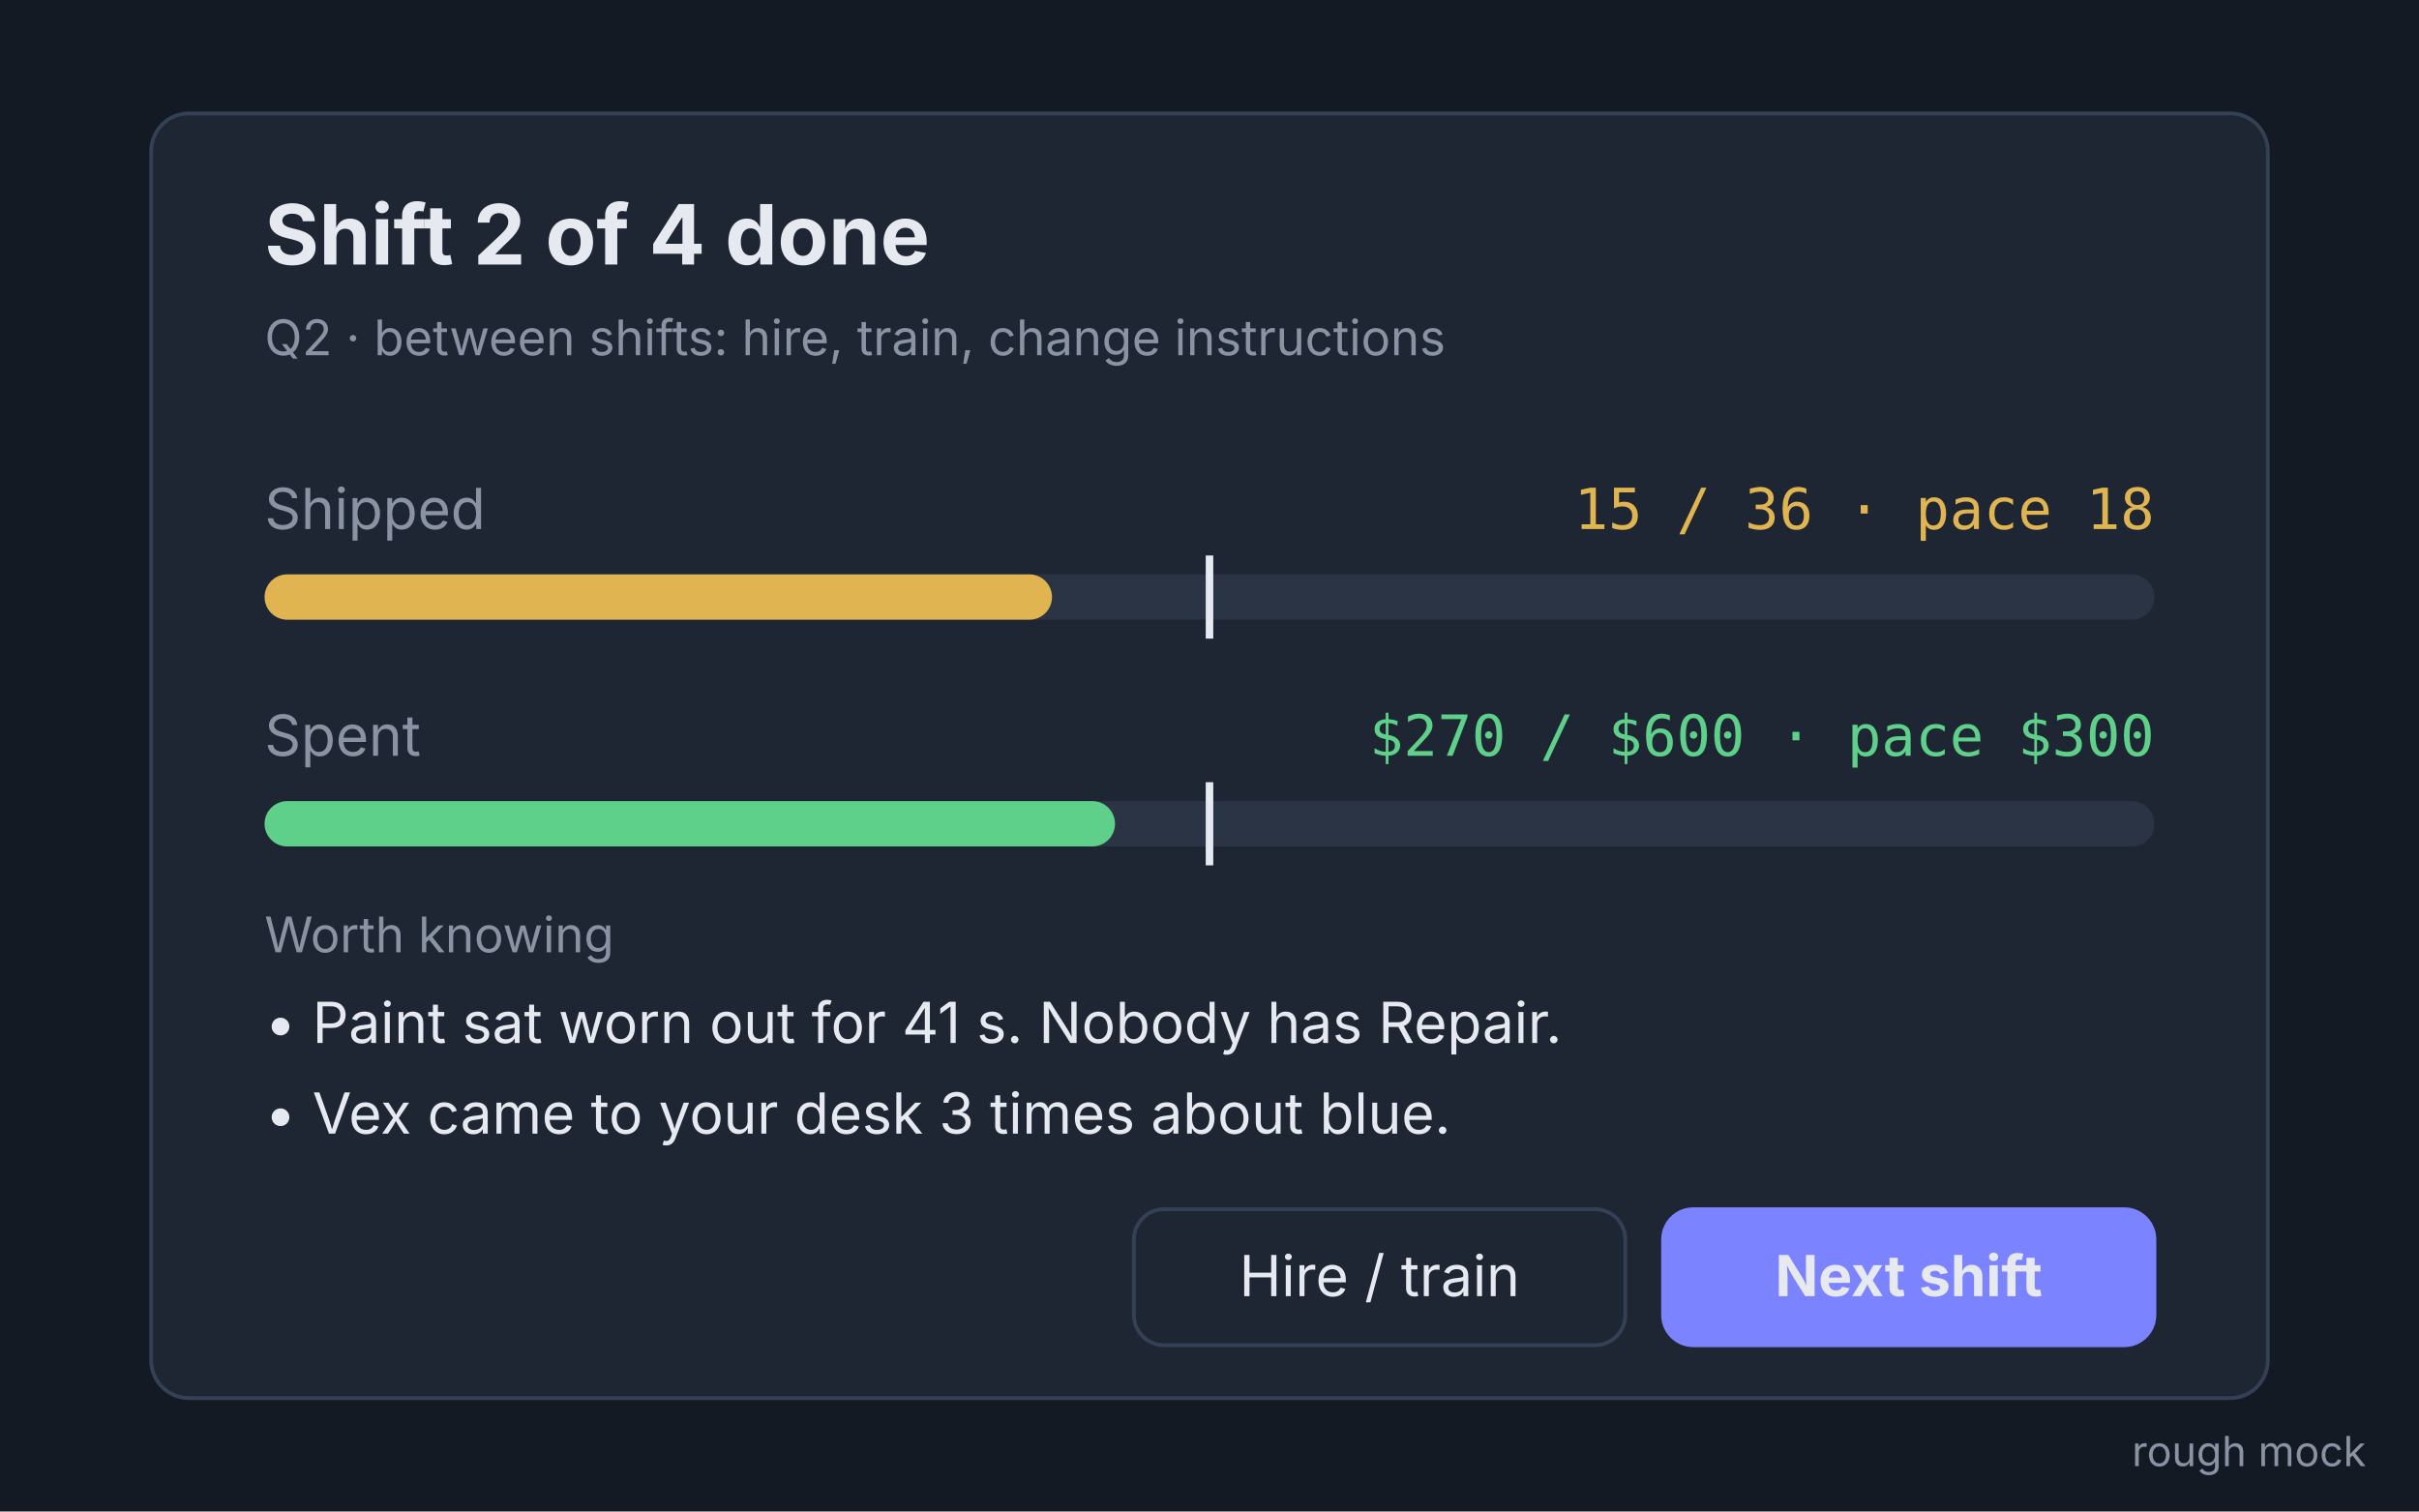
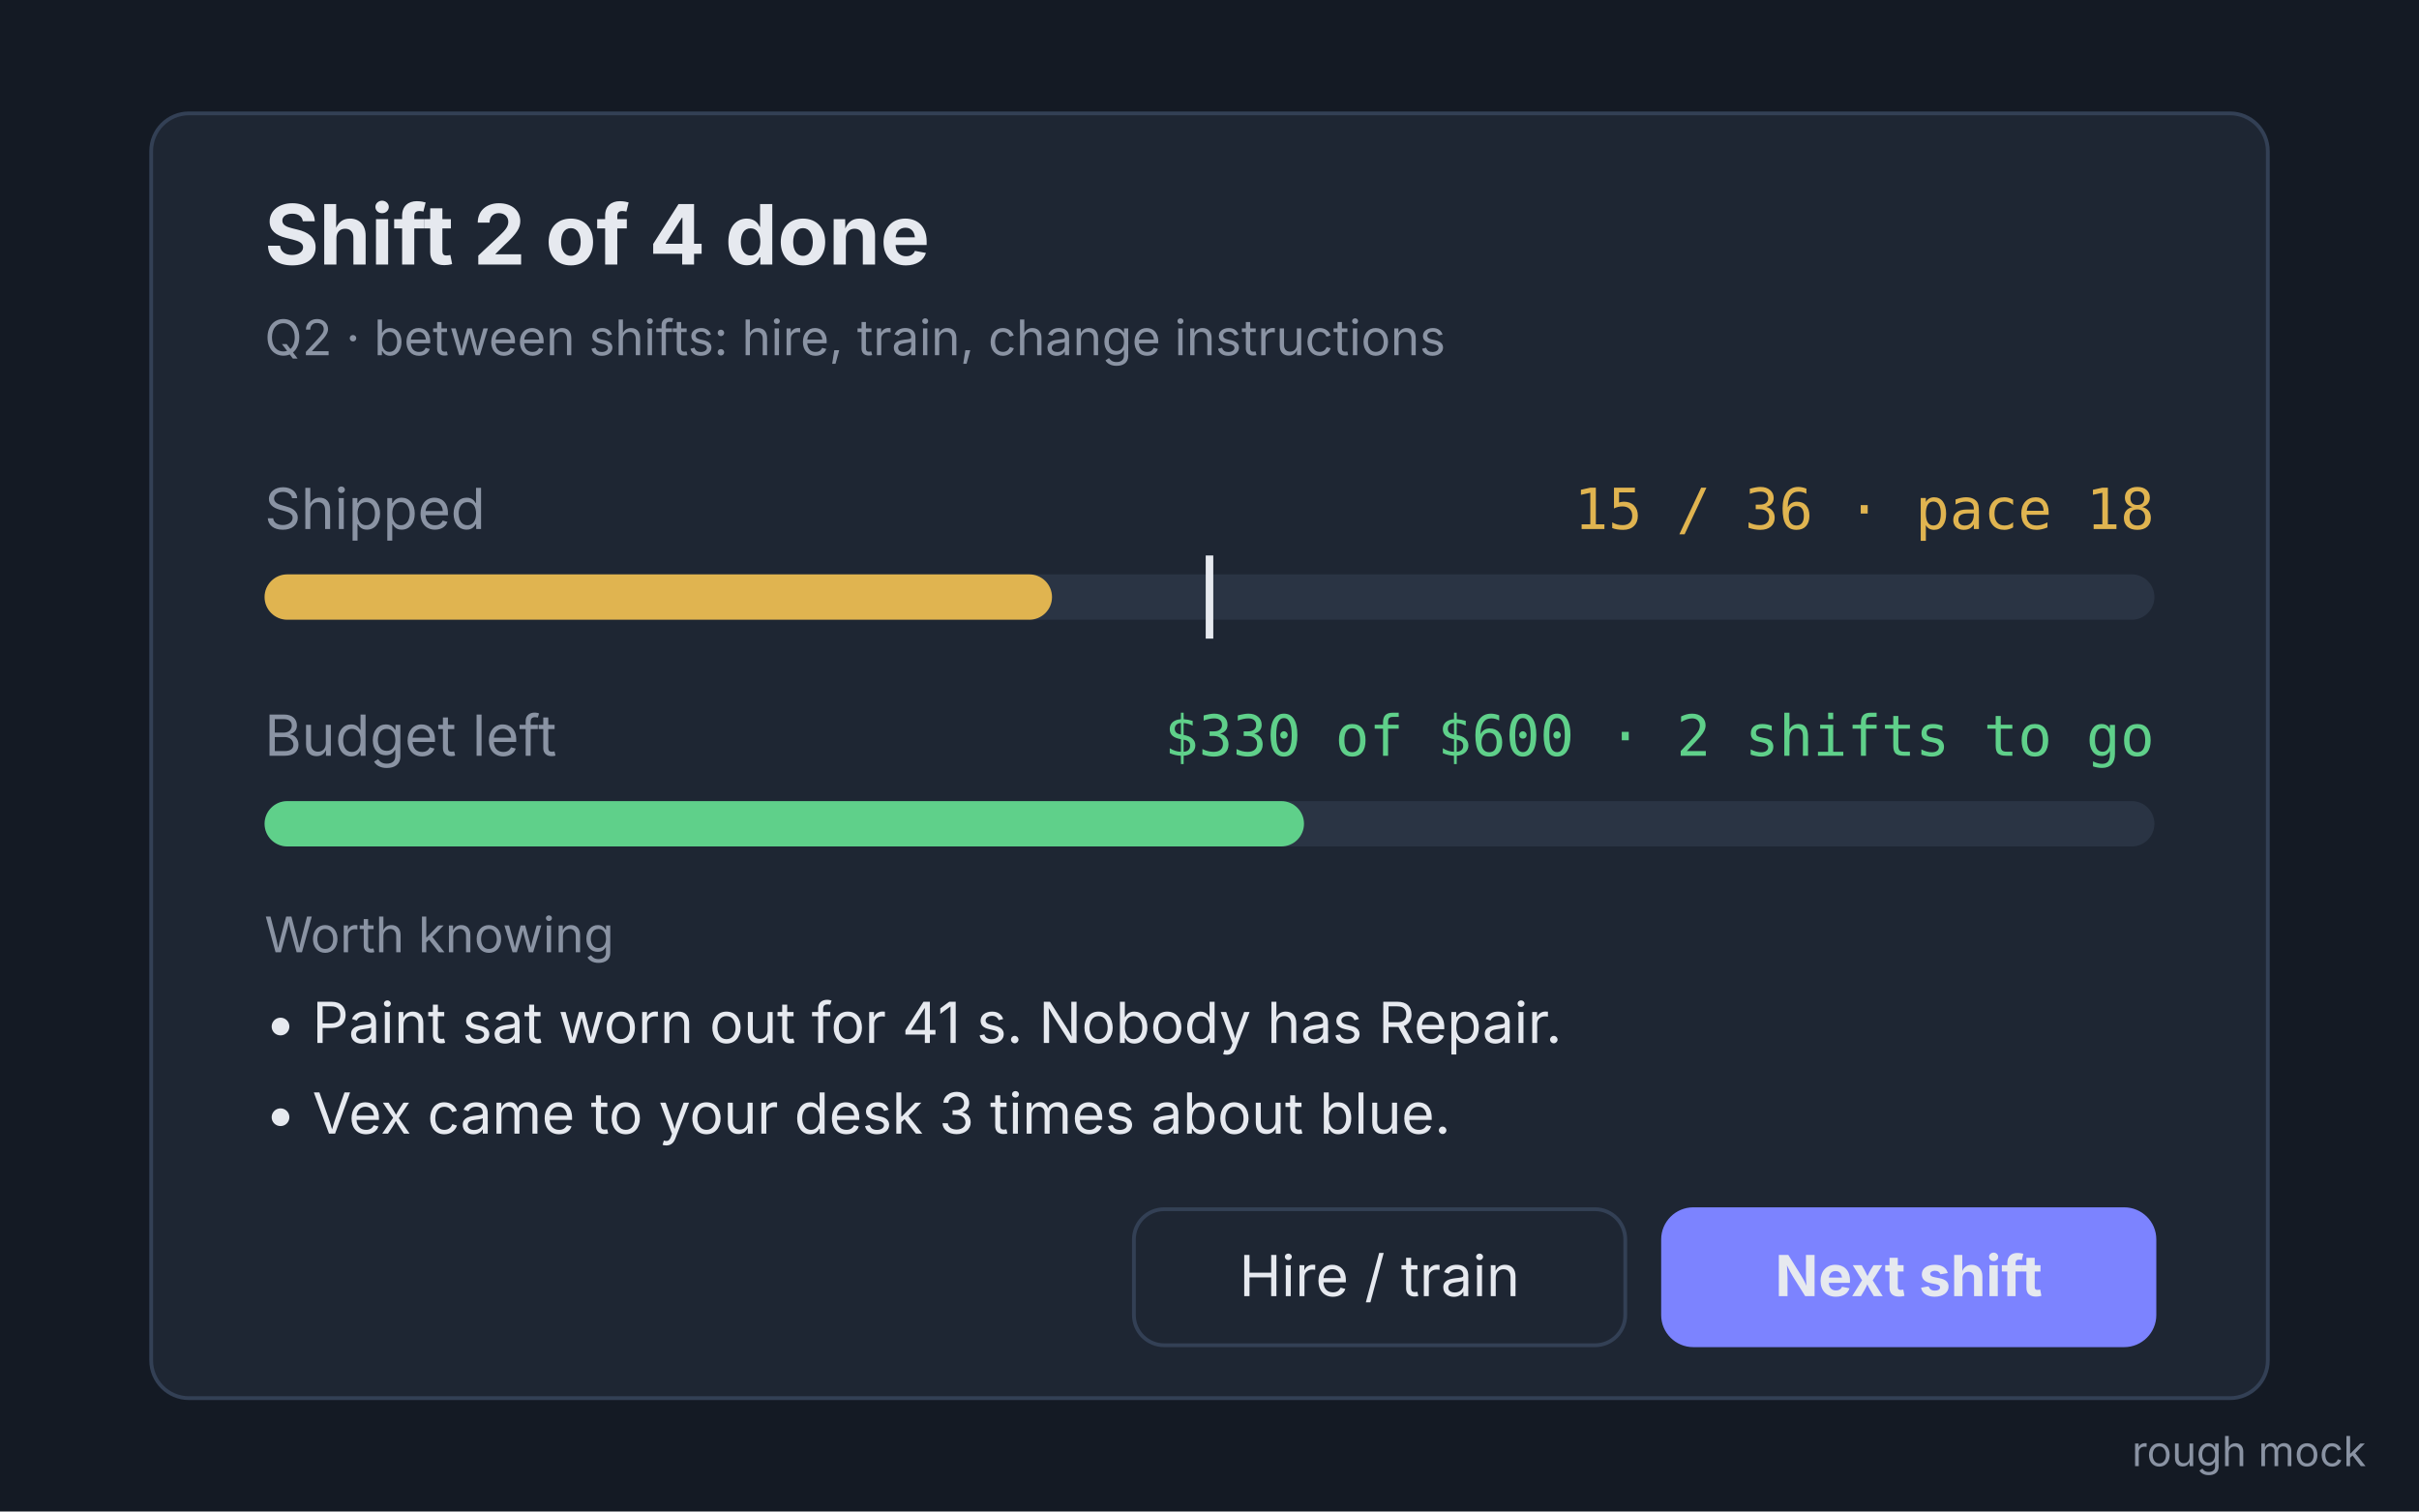
<svg xmlns="http://www.w3.org/2000/svg" viewBox="0 0 640 400" width="640" height="400">
  <rect width="640" height="400" fill="#141a24" />
  <rect x="40" y="30" width="560" height="340" rx="10" fill="#1e2633" stroke="#334055" />
  <text x="70" y="70" font-size="22" fill="#e6e9ef" font-weight="700" text-anchor="start" font-family="system-ui,-apple-system,sans-serif">Shift 2 of 4 done</text>
  <text x="70" y="94" font-size="13" fill="#8a93a3" font-weight="400" text-anchor="start" font-family="system-ui,-apple-system,sans-serif">Q2 · between shifts: hire, train, change instructions</text>
  <text x="70" y="140" font-size="15" fill="#8a93a3" font-weight="400" text-anchor="start" font-family="system-ui,-apple-system,sans-serif">Shipped</text>
  <text x="570" y="140" font-size="15" fill="#e0b450" font-weight="400" text-anchor="end" font-family="ui-monospace,Menlo,monospace">15 / 36 · pace 18</text>
  <rect x="70" y="152" width="500" height="12" rx="6" fill="#2a3444" />
  <rect x="70" y="152" width="208.333" height="12" rx="6" fill="#e0b450" />
  <line x1="320" y1="147" x2="320" y2="169" stroke="#e6e9ef" stroke-width="2" />
-   <text x="70" y="200" font-size="15" fill="#8a93a3" font-weight="400" text-anchor="start" font-family="system-ui,-apple-system,sans-serif">Spent</text>
-   <text x="570" y="200" font-size="15" fill="#5fd08a" font-weight="400" text-anchor="end" font-family="ui-monospace,Menlo,monospace">$270 / $600 · pace $300</text>
+   <text x="70" y="200" font-size="15" fill="#8a93a3" font-weight="400" text-anchor="start" font-family="system-ui,-apple-system,sans-serif">Budget left</text>
+   <text x="570" y="200" font-size="15" fill="#5fd08a" font-weight="400" text-anchor="end" font-family="ui-monospace,Menlo,monospace">$330 of $600 · 2 shifts to go</text>
  <rect x="70" y="212" width="500" height="12" rx="6" fill="#2a3444" />
-   <rect x="70" y="212" width="225" height="12" rx="6" fill="#5fd08a" />
-   <line x1="320" y1="207" x2="320" y2="229" stroke="#e6e9ef" stroke-width="2" />
+   <rect x="70" y="212" width="275" height="12" rx="6" fill="#5fd08a" />
  <text x="70" y="252" font-size="13" fill="#8a93a3" font-weight="400" text-anchor="start" font-family="system-ui,-apple-system,sans-serif">Worth knowing</text>
  <text x="70" y="276" font-size="15" fill="#e6e9ef" font-weight="400" text-anchor="start" font-family="system-ui,-apple-system,sans-serif">• Paint sat worn out for 41 s. Nobody has Repair.</text>
  <text x="70" y="300" font-size="15" fill="#e6e9ef" font-weight="400" text-anchor="start" font-family="system-ui,-apple-system,sans-serif">• Vex came to your desk 3 times about blue.</text>
  <rect x="300" y="320" width="130" height="36" rx="8" fill="none" stroke="#334055" />
  <text x="365" y="343" font-size="15" fill="#e6e9ef" font-weight="400" text-anchor="middle" font-family="system-ui,-apple-system,sans-serif">Hire / train</text>
  <rect x="440" y="320" width="130" height="36" rx="8" fill="#7c83ff" stroke="#7c83ff" />
  <text x="505" y="343" font-size="15" fill="#e6e9ef" font-weight="700" text-anchor="middle" font-family="system-ui,-apple-system,sans-serif">Next shift</text>
  <text x="626" y="388" font-size="11" fill="#8a93a3" font-weight="400" text-anchor="end" font-family="system-ui,-apple-system,sans-serif">rough mock</text>
</svg>
